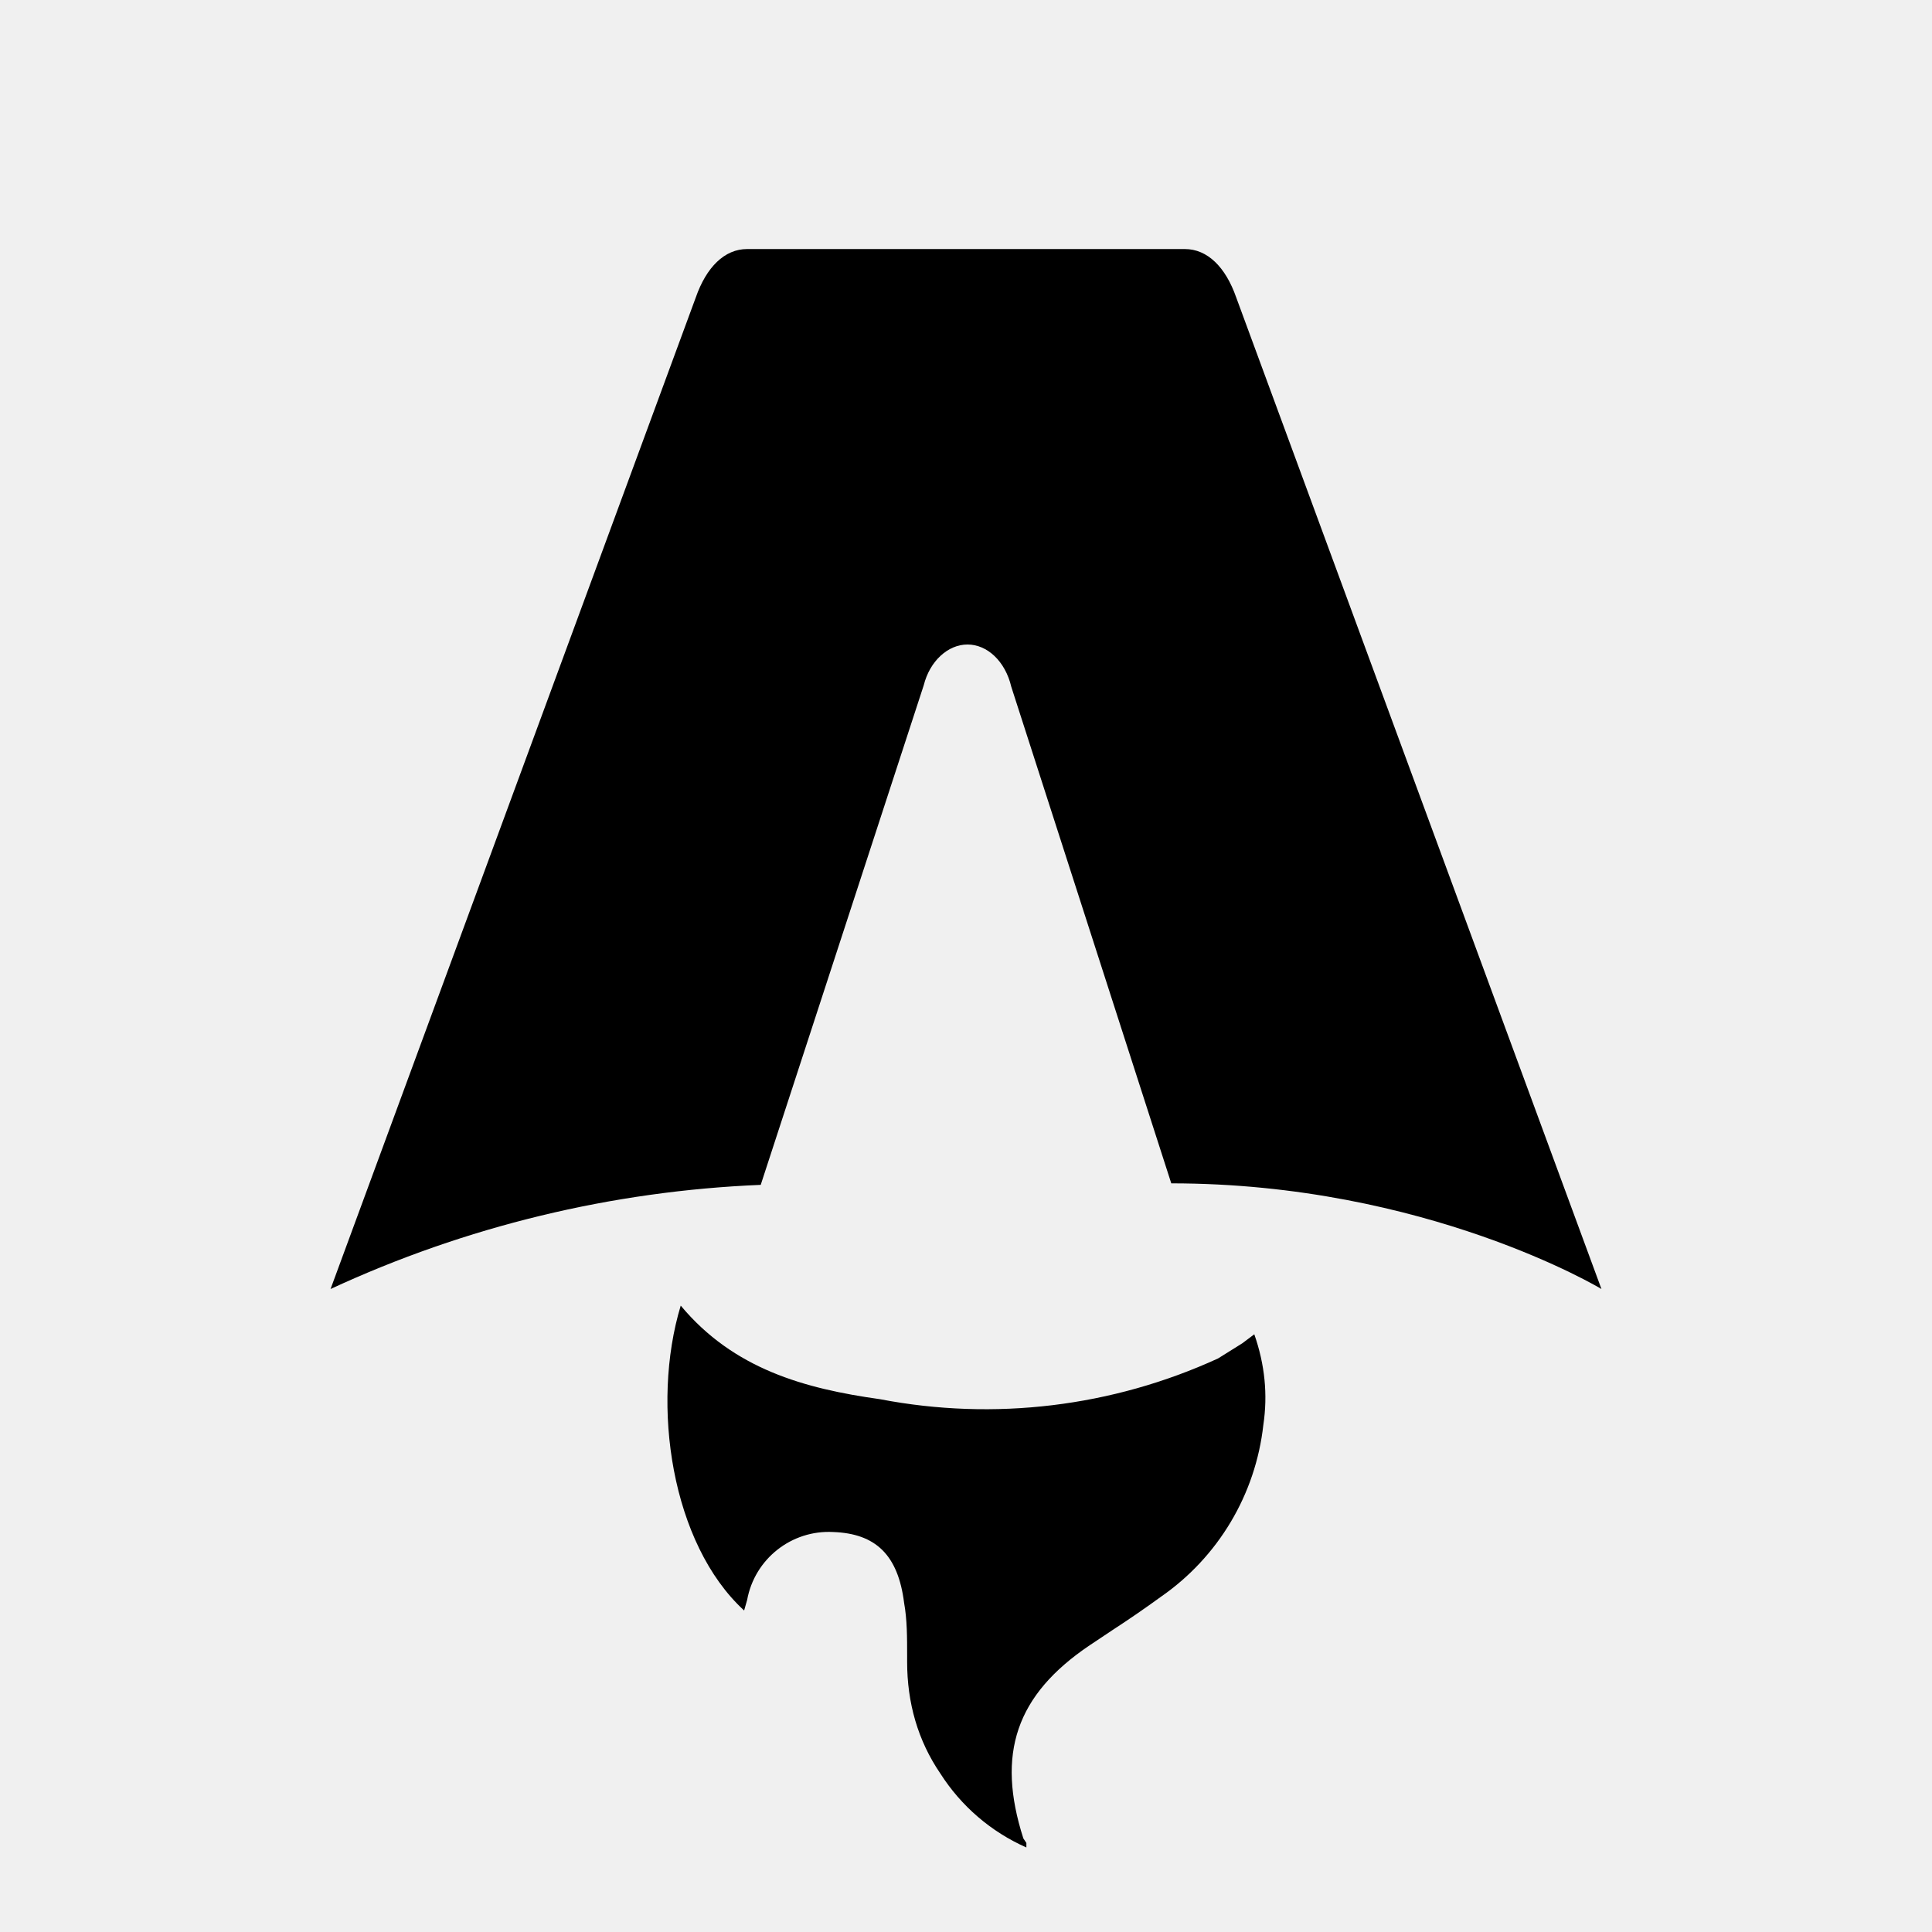
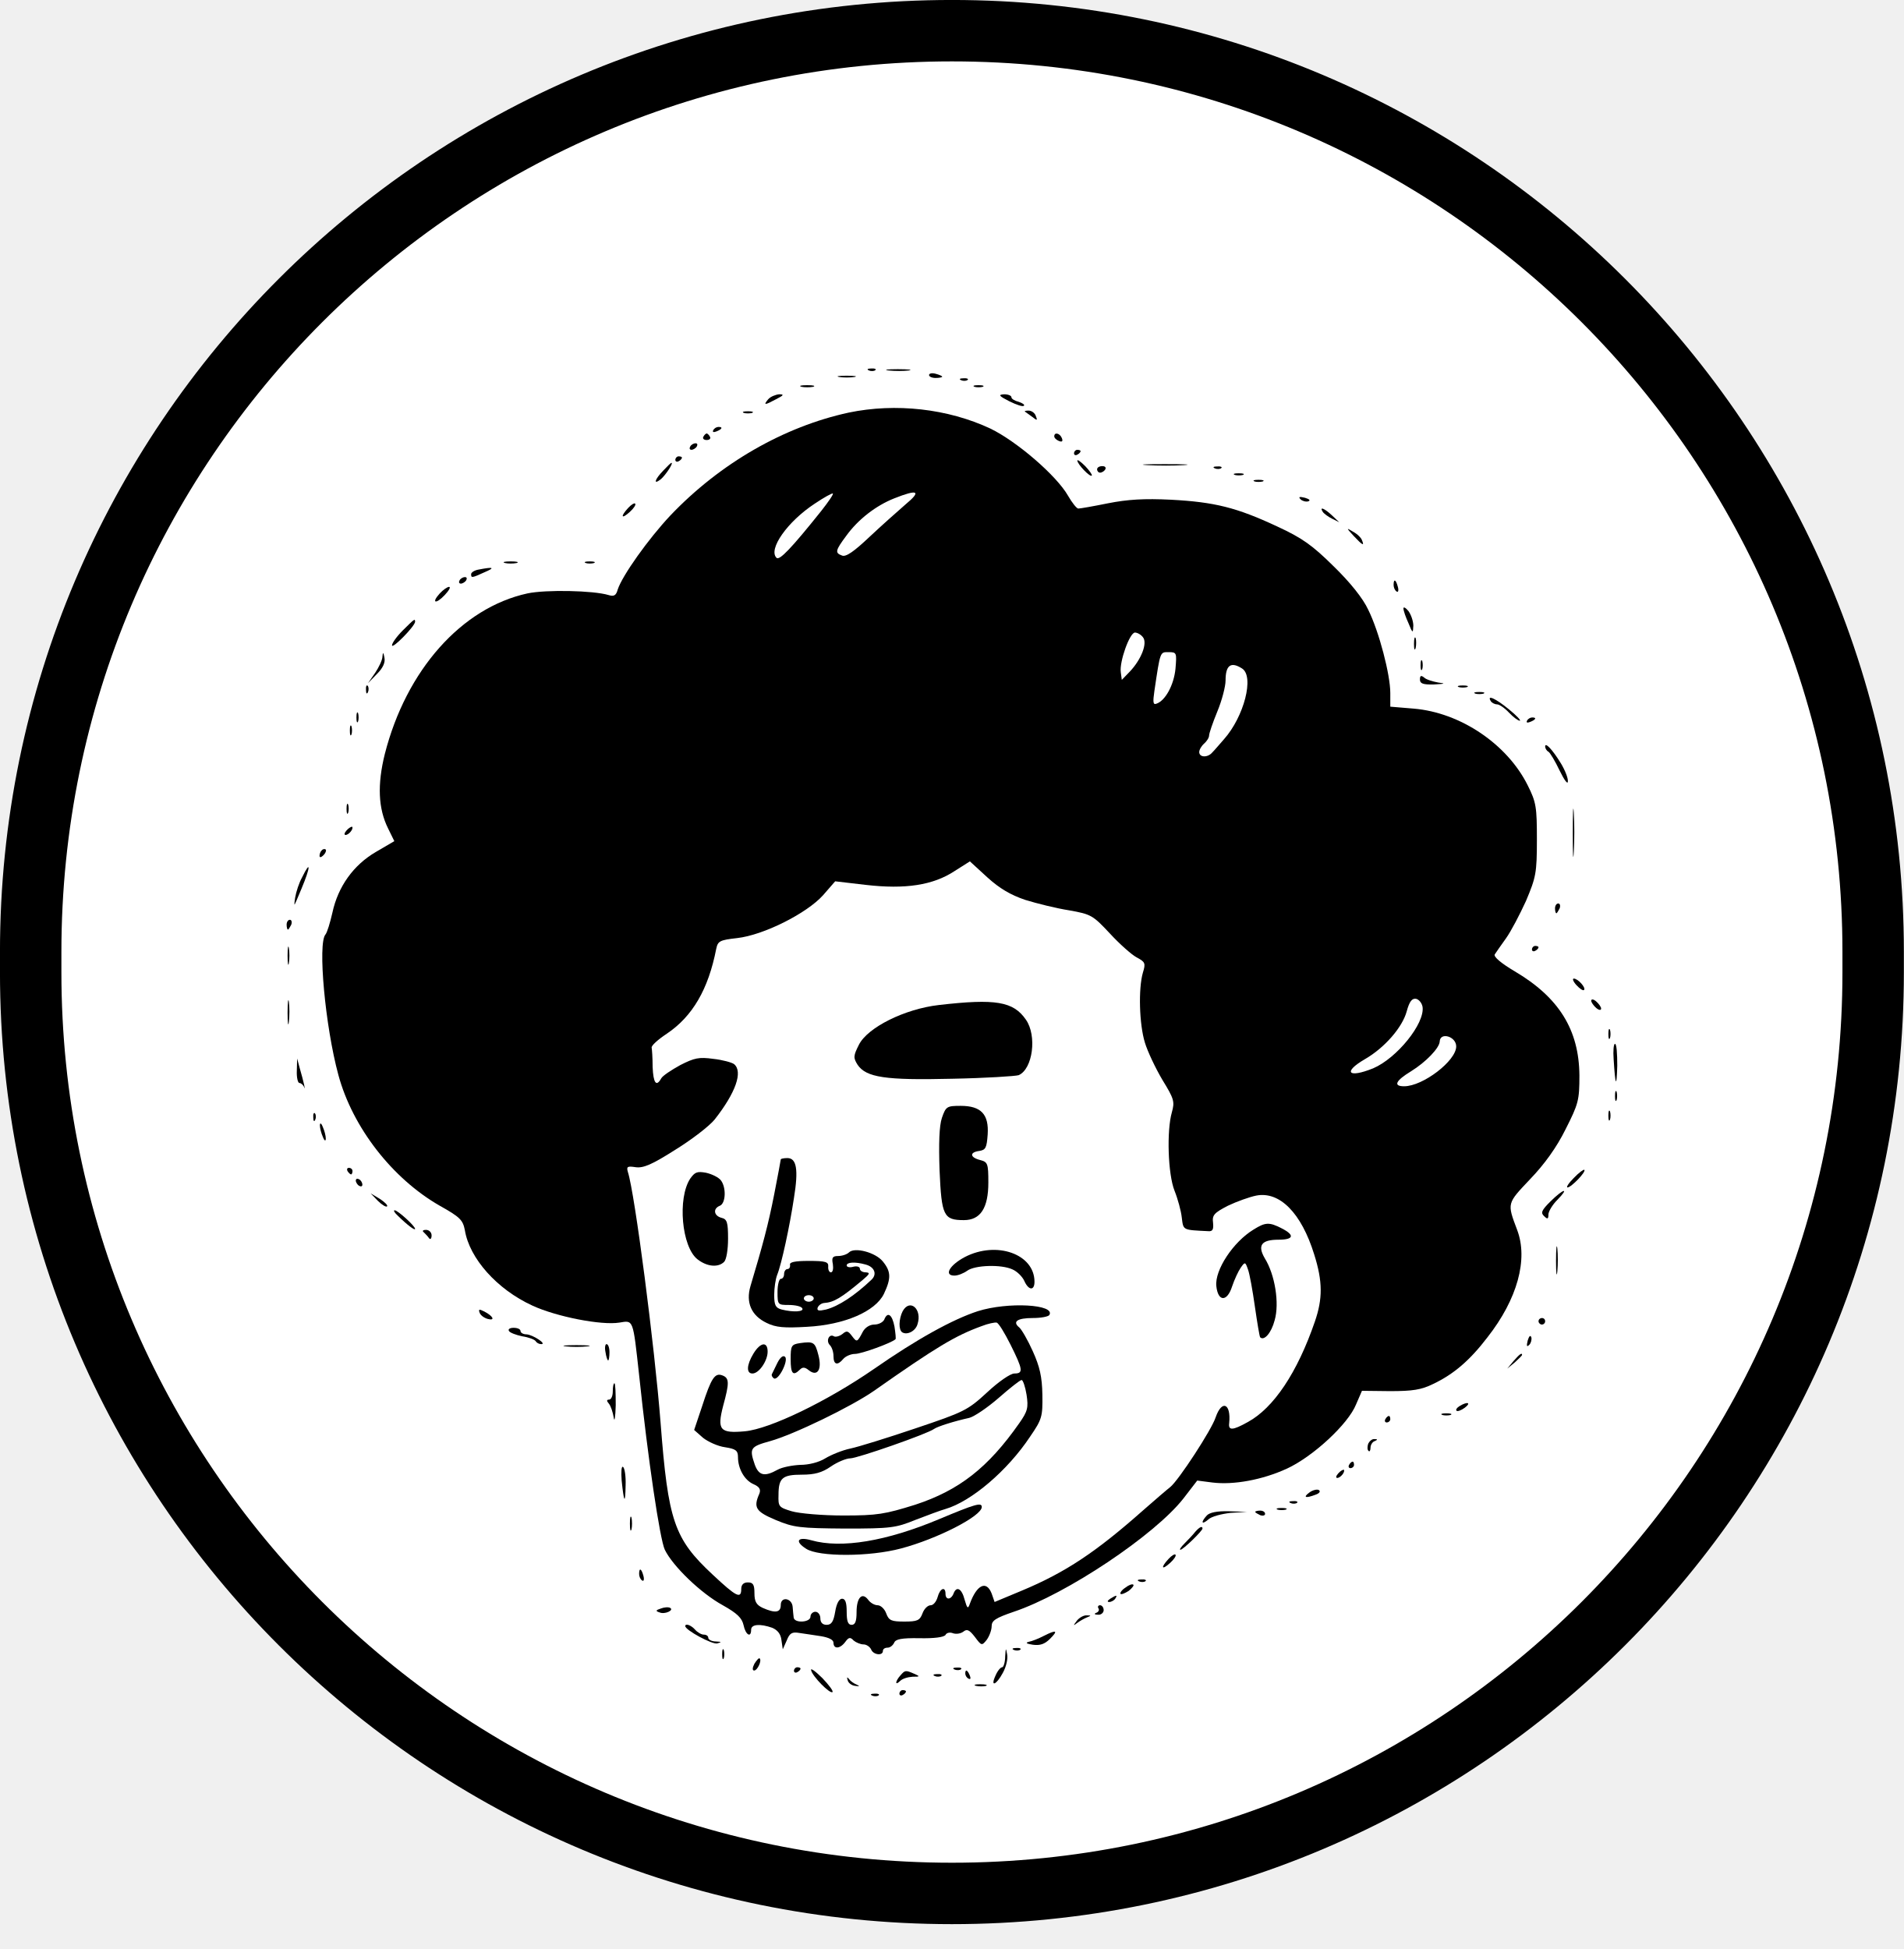
- <svg xmlns="http://www.w3.org/2000/svg" fill="none" viewBox="0 0 128 128">
-   <path d="M50.4 78.5a75.1 75.1 0 0 0-28.5 6.9l24.2-65.7c.7-2 1.9-3.2 3.4-3.2h29c1.5 0 2.7 1.2 3.4 3.2l24.2 65.7s-11.6-7-28.5-7L67 45.5c-.4-1.7-1.6-2.8-2.9-2.8-1.3 0-2.5 1.1-2.9 2.7L50.4 78.5Zm-1.1 28.2Zm-4.2-20.2c-2 6.6-.6 15.8 4.2 20.2a17.5 17.5 0 0 1 .2-.7 5.5 5.5 0 0 1 5.7-4.5c2.8.1 4.3 1.5 4.7 4.7.2 1.1.2 2.3.2 3.5v.4c0 2.7.7 5.2 2.2 7.4a13 13 0 0 0 5.7 4.9v-.3l-.2-.3c-1.8-5.6-.5-9.5 4.4-12.8l1.5-1a73 73 0 0 0 3.2-2.2 16 16 0 0 0 6.8-11.4c.3-2 .1-4-.6-6l-.8.6-1.6 1a37 37 0 0 1-22.4 2.7c-5-.7-9.7-2-13.2-6.2Z" />
-   <style>
-         path { fill: #000; }
-         @media (prefers-color-scheme: dark) {
-             path { fill: #FFF; }
-         }
-     </style>
+ <svg xmlns="http://www.w3.org/2000/svg" width="42" height="43" viewBox="0 0 42 43" fill="none">
+   <rect x="0.677" y="0.677" width="40.645" height="41.097" rx="20.323" fill="white" />
+   <rect x="0.677" y="0.677" width="40.645" height="41.097" rx="20.323" stroke="black" stroke-width="1.355" />
+   <path d="M19.172 8.174C19.223 8.195 19.288 8.188 19.31 8.166C19.339 8.145 19.296 8.123 19.216 8.13C19.136 8.13 19.114 8.152 19.172 8.174Z" fill="black" />
+   <path d="M19.608 8.174C19.739 8.188 19.935 8.188 20.044 8.174C20.153 8.159 20.044 8.145 19.804 8.145C19.564 8.145 19.477 8.159 19.608 8.174Z" fill="black" />
+   <path d="M20.495 8.274C20.495 8.31 20.56 8.339 20.64 8.339C20.72 8.339 20.785 8.325 20.785 8.31C20.785 8.296 20.72 8.267 20.64 8.246C20.56 8.224 20.495 8.238 20.495 8.274Z" fill="black" />
+   <path d="M18.518 8.318C18.605 8.332 18.751 8.332 18.845 8.318C18.932 8.303 18.86 8.289 18.678 8.289C18.496 8.289 18.424 8.303 18.518 8.318Z" fill="black" />
+   <path d="M21.207 8.39C21.258 8.411 21.323 8.404 21.345 8.382C21.374 8.361 21.331 8.339 21.251 8.346C21.171 8.346 21.149 8.368 21.207 8.39Z" fill="black" />
+   <path d="M17.682 8.534C17.748 8.548 17.864 8.548 17.937 8.534C18.002 8.512 17.944 8.498 17.806 8.498C17.668 8.498 17.61 8.512 17.682 8.534Z" fill="black" />
+   <path d="M21.498 8.534C21.541 8.548 21.629 8.548 21.68 8.534C21.723 8.512 21.687 8.498 21.585 8.498C21.483 8.498 21.447 8.512 21.498 8.534Z" fill="black" />
+   <path d="M16.948 8.807C16.832 8.944 16.868 8.944 17.122 8.807C17.29 8.721 17.304 8.699 17.188 8.699C17.108 8.707 16.999 8.75 16.948 8.807Z" fill="black" />
+   <path d="M22.261 8.851C22.421 8.93 22.566 8.98 22.588 8.951C22.61 8.93 22.559 8.894 22.472 8.865C22.385 8.843 22.312 8.8 22.312 8.764C22.312 8.728 22.239 8.699 22.152 8.699C22.014 8.707 22.036 8.735 22.261 8.851Z" fill="black" />
+   <path d="M18.722 9.103C17.297 9.412 15.887 10.219 14.79 11.371C14.303 11.889 13.729 12.696 13.627 13.006C13.591 13.143 13.54 13.164 13.423 13.128C13.089 13.027 12.043 13.006 11.636 13.092C10.182 13.409 8.961 14.784 8.489 16.635C8.321 17.312 8.343 17.838 8.561 18.277L8.699 18.558L8.292 18.796C7.798 19.084 7.457 19.559 7.333 20.135C7.282 20.358 7.217 20.574 7.18 20.617C7.006 20.812 7.173 22.641 7.464 23.714C7.776 24.873 8.656 26.004 9.702 26.602C10.153 26.854 10.211 26.918 10.255 27.142C10.356 27.761 10.96 28.445 11.745 28.805C12.275 29.05 13.264 29.244 13.663 29.18C13.976 29.129 13.961 29.086 14.099 30.339C14.296 32.211 14.557 33.961 14.666 34.192C14.841 34.552 15.458 35.15 15.945 35.416C16.265 35.596 16.367 35.697 16.403 35.855C16.447 36.071 16.57 36.143 16.57 35.956C16.57 35.834 16.767 35.819 17.035 35.913C17.152 35.963 17.224 36.05 17.239 36.186L17.268 36.388L17.355 36.194C17.421 36.028 17.472 35.999 17.639 36.028C17.748 36.042 17.966 36.078 18.119 36.1C18.286 36.129 18.387 36.179 18.387 36.244C18.387 36.388 18.533 36.381 18.649 36.222C18.722 36.122 18.758 36.114 18.831 36.194C18.882 36.237 18.983 36.28 19.049 36.28C19.114 36.28 19.187 36.331 19.216 36.388C19.259 36.511 19.477 36.539 19.477 36.424C19.477 36.381 19.521 36.352 19.579 36.352C19.637 36.352 19.696 36.302 19.725 36.244C19.754 36.165 19.884 36.136 20.284 36.143C20.604 36.15 20.822 36.122 20.858 36.071C20.88 36.021 20.96 36.006 21.026 36.035C21.098 36.057 21.193 36.042 21.251 35.999C21.331 35.934 21.382 35.956 21.505 36.114C21.651 36.309 21.658 36.316 21.767 36.179C21.825 36.1 21.876 35.963 21.876 35.877C21.876 35.754 21.963 35.697 22.363 35.56C23.526 35.171 25.474 33.868 26.106 33.061L26.411 32.665L26.745 32.708C27.21 32.766 27.85 32.651 28.395 32.399C28.969 32.132 29.74 31.419 29.914 30.987L30.045 30.685L30.663 30.692C31.164 30.692 31.353 30.663 31.615 30.534C32.073 30.317 32.429 30.008 32.814 29.504C33.475 28.661 33.715 27.783 33.468 27.134C33.243 26.537 33.243 26.558 33.752 26.018C34.071 25.687 34.34 25.313 34.536 24.916C34.82 24.355 34.842 24.276 34.842 23.728C34.834 22.72 34.391 22.007 33.417 21.431C33.112 21.251 32.945 21.107 32.974 21.057C33.003 21.013 33.112 20.855 33.221 20.704C33.33 20.553 33.526 20.178 33.664 19.876C33.882 19.357 33.904 19.264 33.904 18.529C33.904 17.809 33.89 17.701 33.701 17.326C33.25 16.419 32.218 15.72 31.186 15.634L30.67 15.591V15.289C30.67 14.885 30.423 13.935 30.183 13.452C30.067 13.2 29.783 12.847 29.42 12.494C28.948 12.026 28.722 11.868 28.177 11.616C27.283 11.198 26.796 11.076 25.83 11.025C25.241 10.996 24.878 11.018 24.442 11.104C24.122 11.169 23.831 11.22 23.787 11.22C23.751 11.22 23.649 11.09 23.562 10.939C23.308 10.492 22.428 9.736 21.847 9.455C20.909 9.016 19.761 8.887 18.722 9.103ZM18.119 11.27C17.457 12.098 17.195 12.372 17.13 12.307C16.941 12.12 17.37 11.508 17.973 11.112C18.177 10.975 18.358 10.874 18.373 10.889C18.387 10.91 18.271 11.076 18.119 11.27ZM19.979 11.126C19.805 11.277 19.441 11.601 19.18 11.846C18.845 12.163 18.663 12.293 18.576 12.257C18.416 12.199 18.424 12.149 18.671 11.818C18.932 11.457 19.325 11.155 19.725 10.996C20.248 10.788 20.335 10.831 19.979 11.126ZM25.212 14.057C25.321 14.187 25.175 14.554 24.921 14.82L24.747 15L24.725 14.835C24.689 14.604 24.921 13.956 25.037 13.956C25.088 13.956 25.168 13.999 25.212 14.057ZM25.931 14.756C25.895 15.116 25.706 15.461 25.51 15.526C25.437 15.555 25.43 15.49 25.466 15.245C25.597 14.36 25.59 14.388 25.779 14.388C25.96 14.388 25.96 14.403 25.931 14.756ZM27.399 14.748C27.676 14.921 27.443 15.814 27 16.311C26.905 16.419 26.789 16.556 26.745 16.599C26.644 16.721 26.455 16.714 26.455 16.592C26.455 16.541 26.506 16.455 26.564 16.405C26.622 16.354 26.673 16.275 26.673 16.225C26.673 16.181 26.753 15.944 26.854 15.699C26.956 15.454 27.036 15.144 27.036 15.015C27.036 14.676 27.152 14.59 27.399 14.748ZM22.617 19.854C22.872 19.933 23.308 20.041 23.584 20.084C24.071 20.171 24.107 20.192 24.485 20.596C24.696 20.826 24.965 21.064 25.074 21.122C25.263 21.222 25.277 21.251 25.212 21.46C25.11 21.813 25.132 22.598 25.256 23.001C25.314 23.195 25.488 23.563 25.641 23.822C25.902 24.247 25.917 24.304 25.851 24.542C25.735 24.945 25.764 25.903 25.91 26.27C25.982 26.45 26.055 26.717 26.07 26.861C26.106 27.149 26.084 27.134 26.658 27.163C26.753 27.171 26.774 27.12 26.76 26.976C26.738 26.81 26.782 26.76 27.087 26.602C27.283 26.508 27.567 26.407 27.712 26.378C28.228 26.277 28.708 26.76 28.991 27.675C29.18 28.272 29.18 28.654 29.006 29.158C28.62 30.281 28.097 31.066 27.523 31.376C27.189 31.563 27.094 31.563 27.116 31.398C27.16 30.965 26.956 30.872 26.818 31.268C26.731 31.542 25.997 32.665 25.815 32.809C25.75 32.859 25.481 33.09 25.219 33.32C24.187 34.235 23.511 34.689 22.545 35.092L21.941 35.344L21.876 35.157C21.76 34.861 21.549 34.962 21.396 35.38C21.353 35.502 21.338 35.495 21.28 35.294C21.215 35.041 21.098 34.984 21.033 35.164C20.975 35.301 20.858 35.301 20.858 35.164C20.858 34.991 20.735 35.041 20.684 35.236C20.655 35.337 20.59 35.416 20.531 35.416C20.466 35.416 20.386 35.495 20.35 35.596C20.291 35.754 20.233 35.776 19.95 35.776C19.666 35.776 19.608 35.754 19.55 35.596C19.514 35.495 19.427 35.416 19.361 35.416C19.296 35.416 19.201 35.365 19.151 35.294C19.02 35.121 18.896 35.243 18.896 35.567C18.896 35.769 18.867 35.848 18.787 35.848C18.707 35.848 18.678 35.769 18.678 35.56C18.678 35.358 18.649 35.272 18.576 35.272C18.511 35.272 18.453 35.38 18.424 35.56C18.387 35.776 18.344 35.848 18.235 35.848C18.148 35.848 18.097 35.798 18.097 35.704C18.097 35.625 18.046 35.56 17.988 35.56C17.93 35.56 17.879 35.61 17.879 35.668C17.879 35.798 17.515 35.819 17.508 35.682C17.501 35.639 17.493 35.531 17.486 35.452C17.472 35.258 17.224 35.214 17.224 35.409C17.224 35.581 17.101 35.596 16.825 35.474C16.687 35.409 16.643 35.337 16.643 35.15C16.643 34.962 16.614 34.912 16.498 34.912C16.403 34.912 16.352 34.962 16.352 35.056C16.352 35.286 16.243 35.229 15.72 34.739C14.87 33.947 14.739 33.558 14.572 31.383C14.441 29.705 14.005 26.335 13.852 25.86C13.816 25.737 13.838 25.723 14.027 25.752C14.194 25.773 14.383 25.694 14.892 25.37C15.255 25.147 15.647 24.845 15.764 24.701C16.229 24.11 16.396 23.642 16.192 23.476C16.142 23.44 15.938 23.383 15.735 23.361C15.422 23.318 15.32 23.339 15.008 23.498C14.812 23.606 14.615 23.735 14.586 23.793C14.477 23.988 14.412 23.894 14.397 23.541C14.397 23.339 14.383 23.152 14.376 23.116C14.361 23.073 14.514 22.936 14.71 22.806C15.277 22.425 15.626 21.827 15.8 20.934C15.836 20.761 15.88 20.74 16.258 20.697C16.847 20.632 17.799 20.149 18.155 19.753L18.424 19.444L19.1 19.523C19.972 19.624 20.582 19.53 21.055 19.22L21.396 19.004L21.781 19.357C22.05 19.602 22.297 19.746 22.617 19.854ZM31.382 22.216C31.433 22.583 30.815 23.347 30.292 23.57C29.74 23.793 29.616 23.656 30.11 23.368C30.547 23.116 30.939 22.663 31.033 22.31C31.092 22.094 31.15 22.022 31.237 22.036C31.302 22.05 31.368 22.13 31.382 22.216ZM32.124 23.087C32.124 23.404 31.39 23.966 30.975 23.966C30.728 23.966 30.786 23.843 31.128 23.635C31.455 23.433 31.753 23.123 31.76 22.979C31.767 22.763 32.124 22.864 32.124 23.087Z" fill="black" />
+   <path d="M20.713 22.173C19.957 22.259 19.136 22.67 18.947 23.051C18.823 23.296 18.823 23.339 18.918 23.491C19.107 23.771 19.528 23.836 21.004 23.8C21.745 23.786 22.406 23.743 22.472 23.721C22.784 23.584 22.879 22.85 22.632 22.497C22.355 22.094 21.963 22.029 20.713 22.173Z" fill="black" />
+   <path d="M20.778 24.665C20.72 24.837 20.706 25.226 20.727 25.824C20.771 26.825 20.815 26.919 21.265 26.919C21.629 26.919 21.803 26.652 21.803 26.09C21.803 25.665 21.788 25.637 21.621 25.593C21.396 25.536 21.381 25.421 21.607 25.392C21.745 25.37 21.767 25.32 21.788 25.032C21.818 24.585 21.643 24.398 21.192 24.398C20.887 24.398 20.866 24.412 20.778 24.665Z" fill="black" />
+   <path d="M17.224 25.579C17.224 25.593 17.159 25.939 17.079 26.35C16.948 27.019 16.825 27.473 16.556 28.373C16.447 28.74 16.578 29.028 16.912 29.187C17.115 29.288 17.304 29.302 17.799 29.273C18.627 29.23 19.31 28.935 19.499 28.546C19.659 28.207 19.659 28.056 19.477 27.833C19.317 27.631 18.852 27.509 18.729 27.631C18.685 27.675 18.576 27.711 18.489 27.711C18.365 27.711 18.344 27.747 18.373 27.891C18.387 27.991 18.373 28.071 18.329 28.071C18.293 28.071 18.264 28.013 18.271 27.941C18.278 27.84 18.213 27.819 17.842 27.819C17.53 27.819 17.413 27.847 17.428 27.905C17.435 27.955 17.413 27.999 17.37 27.999C17.333 27.999 17.297 28.049 17.297 28.107C17.297 28.164 17.268 28.215 17.224 28.215C17.188 28.215 17.152 28.344 17.152 28.503C17.152 28.784 17.159 28.791 17.399 28.791C17.537 28.791 17.675 28.82 17.697 28.863C17.748 28.942 17.5 28.956 17.246 28.892C17.108 28.856 17.079 28.798 17.079 28.568C17.079 28.416 17.108 28.222 17.144 28.128C17.239 27.898 17.421 27.055 17.515 26.429C17.617 25.802 17.573 25.55 17.37 25.55C17.29 25.55 17.224 25.565 17.224 25.579ZM19.092 27.898C19.288 27.948 19.354 28.107 19.23 28.229C18.852 28.589 18.496 28.82 18.22 28.892C18.06 28.928 18.017 28.92 18.038 28.848C18.06 28.798 18.118 28.755 18.176 28.748C18.394 28.733 18.554 28.64 19.034 28.236C19.187 28.107 19.201 28.078 19.099 28.071C19.027 28.071 18.969 28.035 18.969 27.991C18.969 27.948 18.903 27.927 18.823 27.948C18.743 27.97 18.678 27.955 18.678 27.919C18.678 27.847 18.86 27.833 19.092 27.898ZM17.951 28.647C17.951 28.683 17.9 28.719 17.842 28.719C17.784 28.719 17.733 28.683 17.733 28.647C17.733 28.604 17.784 28.575 17.842 28.575C17.9 28.575 17.951 28.604 17.951 28.647Z" fill="black" />
+   <path d="M15.226 26.004C14.942 26.436 15.037 27.509 15.386 27.783C15.596 27.948 15.844 27.97 15.974 27.84C16.025 27.79 16.061 27.567 16.061 27.329C16.061 26.969 16.04 26.897 15.916 26.868C15.749 26.825 15.72 26.666 15.88 26.602C16.011 26.551 16.025 26.198 15.902 26.04C15.851 25.975 15.705 25.903 15.575 25.874C15.378 25.838 15.328 25.86 15.226 26.004Z" fill="black" />
+   <path d="M27.654 27.127C27.203 27.401 26.796 28.02 26.832 28.373C26.869 28.726 27.072 28.726 27.181 28.38C27.232 28.229 27.319 28.042 27.37 27.97C27.465 27.833 27.472 27.84 27.53 28.006C27.566 28.099 27.632 28.467 27.683 28.827C27.734 29.18 27.784 29.482 27.799 29.504C27.886 29.59 28.046 29.41 28.119 29.129C28.228 28.755 28.126 28.121 27.901 27.761C27.734 27.473 27.828 27.351 28.206 27.351C28.54 27.351 28.569 27.25 28.271 27.099C28.003 26.962 27.915 26.962 27.654 27.127Z" fill="black" />
+   <path d="M21.287 27.732C20.946 27.912 20.815 28.143 21.055 28.143C21.134 28.143 21.258 28.092 21.338 28.035C21.505 27.912 22.087 27.891 22.334 28.006C22.436 28.049 22.552 28.164 22.595 28.258C22.69 28.474 22.821 28.481 22.821 28.279C22.821 27.667 21.985 27.372 21.287 27.732Z" fill="black" />
+   <path d="M19.913 28.928C19.826 29.1 19.819 29.345 19.906 29.396C20.015 29.46 20.197 29.367 20.24 29.216C20.349 28.884 20.073 28.64 19.913 28.928Z" fill="black" />
+   <path d="M21.571 28.928C21.018 29.108 20.233 29.54 19.281 30.202C18.249 30.915 16.985 31.527 16.432 31.578C15.88 31.628 15.815 31.549 15.953 31.016C16.091 30.512 16.091 30.404 15.938 30.346C15.771 30.281 15.691 30.397 15.487 31.03L15.313 31.549L15.509 31.722C15.618 31.808 15.836 31.909 15.996 31.93C16.229 31.966 16.28 32.002 16.28 32.147C16.28 32.406 16.425 32.658 16.621 32.744C16.752 32.802 16.788 32.859 16.752 32.953C16.614 33.263 16.672 33.349 17.115 33.536C17.515 33.702 17.639 33.716 18.642 33.724C19.659 33.724 19.761 33.709 20.204 33.529C20.466 33.428 20.757 33.32 20.858 33.292C21.425 33.126 22.225 32.449 22.726 31.693C22.988 31.311 23.002 31.254 22.995 30.771C22.988 30.375 22.937 30.152 22.784 29.813C22.675 29.569 22.537 29.331 22.486 29.288C22.326 29.158 22.443 29.079 22.784 29.079C22.959 29.079 23.119 29.05 23.148 29.014C23.293 28.776 22.232 28.719 21.571 28.928ZM22.29 29.662C22.566 30.217 22.581 30.303 22.377 30.303C22.29 30.303 22.029 30.483 21.774 30.721C21.345 31.117 21.265 31.153 20.197 31.513C19.579 31.722 18.932 31.923 18.758 31.959C18.584 31.995 18.336 32.096 18.206 32.175C18.067 32.262 17.842 32.319 17.653 32.319C17.479 32.327 17.253 32.37 17.152 32.427C16.868 32.586 16.738 32.557 16.65 32.312C16.527 31.952 16.549 31.916 16.992 31.794C17.508 31.65 18.773 31.038 19.281 30.685C20.655 29.72 21.076 29.468 21.651 29.259C21.796 29.201 21.948 29.172 21.985 29.18C22.029 29.187 22.159 29.403 22.29 29.662ZM22.646 30.771C22.69 31.059 22.668 31.138 22.486 31.398C21.796 32.384 21.156 32.881 20.19 33.198C19.521 33.407 19.354 33.436 18.605 33.436C18.147 33.436 17.631 33.392 17.464 33.342C17.181 33.256 17.166 33.241 17.174 32.982C17.174 32.607 17.261 32.535 17.69 32.535C17.966 32.535 18.133 32.492 18.329 32.355C18.474 32.255 18.671 32.175 18.758 32.175C18.911 32.175 20.459 31.635 20.604 31.527C20.684 31.47 21.055 31.354 21.382 31.282C21.491 31.254 21.781 31.059 22.029 30.843C22.276 30.627 22.501 30.447 22.537 30.447C22.566 30.447 22.617 30.591 22.646 30.771Z" fill="black" />
+   <path d="M19.506 29.115C19.477 29.172 19.383 29.223 19.288 29.223C19.187 29.223 19.085 29.288 19.034 29.381C18.91 29.619 18.903 29.619 18.794 29.475C18.707 29.36 18.678 29.352 18.583 29.432C18.518 29.482 18.431 29.504 18.395 29.482C18.293 29.417 18.213 29.583 18.307 29.677C18.351 29.72 18.387 29.828 18.387 29.921C18.387 30.109 18.474 30.137 18.605 29.979C18.656 29.921 18.772 29.871 18.86 29.871C19.005 29.871 19.674 29.626 19.754 29.547C19.768 29.54 19.754 29.41 19.732 29.266C19.681 29 19.579 28.928 19.506 29.115Z" fill="black" />
+   <path d="M17.646 29.633C17.457 29.662 17.442 29.691 17.442 29.986C17.442 30.31 17.493 30.368 17.646 30.217C17.704 30.159 17.755 30.159 17.842 30.231C18.031 30.382 18.14 30.217 18.053 29.893C17.98 29.612 17.951 29.59 17.646 29.633Z" fill="black" />
+   <path d="M16.621 29.864C16.468 30.116 16.461 30.303 16.599 30.303C16.745 30.303 16.934 30.022 16.934 29.821C16.934 29.59 16.774 29.612 16.621 29.864Z" fill="black" />
+   <path d="M17.151 30.065C17.093 30.181 17.043 30.289 17.028 30.317C17.014 30.346 17.035 30.382 17.072 30.411C17.173 30.469 17.399 30.015 17.319 29.936C17.275 29.892 17.21 29.95 17.151 30.065Z" fill="black" />
+   <path d="M20.72 33.515C19.557 34.004 18.561 34.17 17.9 33.983C17.595 33.896 17.522 34.004 17.784 34.17C18.06 34.35 19.179 34.35 19.877 34.163C20.669 33.954 21.658 33.45 21.658 33.248C21.658 33.14 21.512 33.184 20.72 33.515Z" fill="black" />
+   <path d="M16.41 9.11C16.454 9.124 16.541 9.124 16.592 9.11C16.636 9.088 16.599 9.074 16.498 9.074C16.396 9.074 16.36 9.088 16.41 9.11Z" fill="black" />
+   <path d="M22.61 9.081C22.624 9.088 22.697 9.146 22.77 9.196C22.879 9.283 22.893 9.283 22.849 9.175C22.828 9.11 22.755 9.059 22.69 9.059C22.631 9.059 22.595 9.067 22.61 9.081Z" fill="black" />
+   <path d="M15.734 9.492C15.713 9.535 15.742 9.542 15.8 9.52C15.931 9.47 15.952 9.419 15.851 9.419C15.807 9.419 15.756 9.448 15.734 9.492Z" fill="black" />
+   <path d="M15.516 9.636C15.495 9.672 15.524 9.708 15.589 9.708C15.655 9.708 15.684 9.672 15.662 9.636C15.64 9.592 15.604 9.563 15.589 9.563C15.575 9.563 15.538 9.592 15.516 9.636Z" fill="black" />
+   <path d="M23.257 9.628C23.257 9.664 23.308 9.708 23.359 9.729C23.431 9.758 23.453 9.736 23.424 9.664C23.38 9.556 23.257 9.527 23.257 9.628Z" fill="black" />
+   <path d="M15.226 9.852C15.204 9.888 15.211 9.924 15.255 9.924C15.291 9.924 15.349 9.888 15.371 9.852C15.393 9.808 15.386 9.78 15.342 9.78C15.306 9.78 15.248 9.808 15.226 9.852Z" fill="black" />
+   <path d="M23.693 10.003C23.693 10.039 23.729 10.053 23.765 10.031C23.809 10.01 23.838 9.974 23.838 9.952C23.838 9.938 23.809 9.924 23.765 9.924C23.729 9.924 23.693 9.96 23.693 10.003Z" fill="black" />
+   <path d="M14.898 10.147C14.898 10.183 14.935 10.197 14.971 10.176C15.015 10.154 15.044 10.118 15.044 10.096C15.044 10.082 15.015 10.068 14.971 10.068C14.935 10.068 14.898 10.104 14.898 10.147Z" fill="black" />
+   <path d="M23.766 10.161C23.766 10.24 24.049 10.536 24.085 10.492C24.1 10.478 24.035 10.384 23.94 10.284C23.846 10.19 23.766 10.132 23.766 10.161Z" fill="black" />
+   <path d="M14.63 10.384C14.441 10.579 14.405 10.709 14.579 10.572C14.681 10.485 14.863 10.212 14.812 10.212C14.797 10.212 14.717 10.291 14.63 10.384Z" fill="black" />
+   <path d="M25.313 10.262C25.546 10.276 25.902 10.276 26.113 10.262C26.323 10.248 26.135 10.24 25.691 10.24C25.255 10.24 25.081 10.248 25.313 10.262Z" fill="black" />
+   <path d="M24.202 10.356C24.202 10.392 24.231 10.428 24.267 10.428C24.311 10.428 24.362 10.392 24.383 10.356C24.405 10.312 24.376 10.284 24.318 10.284C24.253 10.284 24.202 10.312 24.202 10.356Z" fill="black" />
+   <path d="M26.803 10.334C26.854 10.356 26.92 10.348 26.941 10.327C26.971 10.305 26.927 10.284 26.847 10.291C26.767 10.291 26.745 10.312 26.803 10.334Z" fill="black" />
+   <path d="M27.239 10.478C27.283 10.492 27.37 10.492 27.421 10.478C27.464 10.456 27.428 10.442 27.326 10.442C27.225 10.442 27.188 10.456 27.239 10.478Z" fill="black" />
+   <path d="M27.676 10.622C27.719 10.636 27.806 10.636 27.857 10.622C27.901 10.601 27.865 10.586 27.763 10.586C27.661 10.586 27.625 10.601 27.676 10.622Z" fill="black" />
+   <path d="M28.693 11.018C28.729 11.054 28.809 11.076 28.86 11.061C28.918 11.04 28.882 11.011 28.787 10.982C28.664 10.953 28.635 10.96 28.693 11.018Z" fill="black" />
+   <path d="M13.859 11.205C13.678 11.4 13.707 11.465 13.896 11.292C13.983 11.213 14.034 11.133 14.012 11.112C13.997 11.09 13.925 11.133 13.859 11.205Z" fill="black" />
+   <path d="M29.18 11.292C29.202 11.328 29.296 11.4 29.384 11.443L29.544 11.522L29.384 11.371C29.216 11.213 29.1 11.169 29.18 11.292Z" fill="black" />
+   <path d="M29.863 11.825C30.059 12.034 30.103 12.055 30.045 11.918C30.03 11.868 29.943 11.781 29.849 11.731C29.696 11.637 29.696 11.645 29.863 11.825Z" fill="black" />
+   <path d="M11.141 12.422C11.207 12.437 11.323 12.437 11.396 12.422C11.461 12.401 11.403 12.386 11.265 12.386C11.127 12.386 11.069 12.401 11.141 12.422Z" fill="black" />
+   <path d="M12.922 12.422C12.965 12.437 13.053 12.437 13.104 12.422C13.147 12.401 13.111 12.386 13.009 12.386C12.907 12.386 12.871 12.401 12.922 12.422Z" fill="black" />
+   <path d="M10.56 12.566C10.465 12.581 10.393 12.631 10.393 12.667C10.393 12.754 10.407 12.754 10.691 12.624C10.93 12.523 10.887 12.502 10.56 12.566Z" fill="black" />
+   <path d="M10.138 12.804C10.117 12.84 10.124 12.876 10.167 12.876C10.204 12.876 10.262 12.84 10.284 12.804C10.306 12.761 10.298 12.732 10.255 12.732C10.218 12.732 10.16 12.761 10.138 12.804Z" fill="black" />
+   <path d="M30.743 12.905C30.743 12.963 30.772 13.027 30.808 13.049C30.844 13.078 30.859 13.027 30.837 12.948C30.794 12.782 30.743 12.761 30.743 12.905Z" fill="black" />
+   <path d="M9.702 13.092C9.506 13.308 9.615 13.337 9.811 13.128C9.906 13.027 9.949 12.948 9.906 12.948C9.869 12.948 9.775 13.013 9.702 13.092Z" fill="black" />
+   <path d="M30.96 13.423C30.96 13.474 31.011 13.618 31.07 13.747C31.164 13.978 31.171 13.978 31.178 13.805C31.178 13.704 31.128 13.56 31.07 13.481C31.011 13.409 30.96 13.38 30.96 13.423Z" fill="black" />
+   <path d="M8.888 13.906C8.757 14.036 8.648 14.187 8.648 14.237C8.648 14.331 9.15 13.819 9.157 13.719C9.157 13.639 9.143 13.654 8.888 13.906Z" fill="black" />
+   <path d="M31.193 14.208C31.193 14.323 31.208 14.367 31.23 14.295C31.244 14.23 31.244 14.129 31.23 14.079C31.208 14.035 31.193 14.086 31.193 14.208Z" fill="black" />
+   <path d="M8.437 14.482C8.437 14.561 8.358 14.72 8.278 14.842L8.118 15.072L8.314 14.871C8.445 14.741 8.503 14.619 8.481 14.511C8.459 14.388 8.445 14.381 8.437 14.482Z" fill="black" />
+   <path d="M31.338 14.676C31.338 14.777 31.353 14.813 31.375 14.763C31.389 14.72 31.389 14.633 31.375 14.583C31.353 14.54 31.338 14.575 31.338 14.676Z" fill="black" />
+   <path d="M31.324 14.993C31.324 15.08 31.39 15.108 31.637 15.101C31.884 15.087 31.898 15.08 31.724 15.058C31.608 15.036 31.462 14.993 31.419 14.95C31.346 14.892 31.324 14.907 31.324 14.993Z" fill="black" />
+   <path d="M8.074 15.224C8.074 15.303 8.096 15.324 8.118 15.267C8.14 15.216 8.132 15.152 8.111 15.13C8.089 15.101 8.067 15.144 8.074 15.224Z" fill="black" />
+   <path d="M32.181 15.159C32.225 15.173 32.312 15.173 32.363 15.159C32.407 15.137 32.37 15.123 32.269 15.123C32.167 15.123 32.131 15.137 32.181 15.159Z" fill="black" />
+   <path d="M32.545 15.303C32.588 15.317 32.676 15.317 32.727 15.303C32.77 15.281 32.734 15.267 32.632 15.267C32.53 15.267 32.494 15.281 32.545 15.303Z" fill="black" />
+   <path d="M32.887 15.469C32.908 15.505 32.974 15.54 33.025 15.54C33.076 15.54 33.192 15.62 33.286 15.72C33.381 15.821 33.49 15.901 33.526 15.901C33.563 15.901 33.454 15.785 33.286 15.649C32.996 15.411 32.792 15.317 32.887 15.469Z" fill="black" />
+   <path d="M7.863 15.829C7.863 15.929 7.878 15.965 7.9 15.915C7.914 15.872 7.914 15.785 7.9 15.735C7.878 15.692 7.863 15.728 7.863 15.829Z" fill="black" />
+   <path d="M33.686 15.901C33.664 15.944 33.693 15.951 33.751 15.929C33.882 15.879 33.904 15.829 33.802 15.829C33.759 15.829 33.708 15.857 33.686 15.901Z" fill="black" />
+   <path d="M7.718 16.117C7.718 16.217 7.732 16.253 7.754 16.203C7.769 16.16 7.769 16.073 7.754 16.023C7.732 15.98 7.718 16.016 7.718 16.117Z" fill="black" />
+   <path d="M34.086 16.469C34.086 16.505 34.115 16.563 34.159 16.585C34.195 16.606 34.311 16.801 34.406 17.002C34.508 17.211 34.587 17.319 34.587 17.24C34.595 17.168 34.522 16.988 34.435 16.844C34.246 16.534 34.086 16.369 34.086 16.469Z" fill="black" />
+   <path d="M34.696 18.385C34.696 18.86 34.704 19.047 34.718 18.795C34.733 18.551 34.733 18.162 34.718 17.931C34.704 17.708 34.696 17.91 34.696 18.385Z" fill="black" />
+   <path d="M7.645 17.845C7.645 17.946 7.66 17.982 7.681 17.931C7.696 17.888 7.696 17.802 7.681 17.751C7.66 17.708 7.645 17.744 7.645 17.845Z" fill="black" />
+   <path d="M7.646 18.32C7.595 18.378 7.587 18.421 7.624 18.421C7.696 18.421 7.805 18.284 7.769 18.241C7.755 18.234 7.696 18.263 7.646 18.32Z" fill="black" />
+   <path d="M7.1 18.759C7.071 18.781 7.049 18.839 7.049 18.882C7.049 18.925 7.086 18.918 7.137 18.867C7.18 18.824 7.202 18.767 7.187 18.745C7.166 18.723 7.122 18.731 7.1 18.759Z" fill="black" />
+   <path d="M6.664 19.357C6.599 19.472 6.533 19.674 6.511 19.804C6.49 19.933 6.49 19.991 6.511 19.933C6.541 19.876 6.599 19.724 6.65 19.609C6.853 19.127 6.86 18.954 6.664 19.357Z" fill="black" />
+   <path d="M34.304 20.041C34.304 20.099 34.318 20.149 34.333 20.149C34.347 20.149 34.376 20.099 34.406 20.041C34.427 19.984 34.413 19.933 34.376 19.933C34.333 19.933 34.304 19.984 34.304 20.041Z" fill="black" />
+   <path d="M6.323 20.401C6.323 20.459 6.337 20.509 6.352 20.509C6.366 20.509 6.395 20.459 6.425 20.401C6.446 20.344 6.432 20.293 6.395 20.293C6.352 20.293 6.323 20.344 6.323 20.401Z" fill="black" />
+   <path d="M6.344 21.085C6.344 21.265 6.359 21.337 6.373 21.244C6.388 21.157 6.388 21.013 6.373 20.92C6.359 20.833 6.344 20.905 6.344 21.085Z" fill="black" />
+   <path d="M33.795 20.949C33.795 20.985 33.831 20.999 33.868 20.977C33.911 20.956 33.94 20.92 33.94 20.898C33.94 20.884 33.911 20.869 33.868 20.869C33.831 20.869 33.795 20.905 33.795 20.949Z" fill="black" />
+   <path d="M34.776 21.734C34.849 21.813 34.921 21.863 34.943 21.842C34.994 21.798 34.812 21.59 34.718 21.59C34.682 21.59 34.703 21.654 34.776 21.734Z" fill="black" />
+   <path d="M6.344 22.346C6.344 22.583 6.359 22.67 6.373 22.54C6.388 22.41 6.388 22.216 6.373 22.108C6.359 22 6.344 22.108 6.344 22.346Z" fill="black" />
+   <path d="M35.103 22.079C35.103 22.115 35.154 22.187 35.212 22.238C35.27 22.288 35.321 22.295 35.321 22.252C35.321 22.216 35.27 22.144 35.212 22.094C35.154 22.043 35.103 22.036 35.103 22.079Z" fill="black" />
+   <path d="M35.481 22.814C35.481 22.915 35.495 22.951 35.517 22.9C35.532 22.857 35.532 22.77 35.517 22.72C35.495 22.677 35.481 22.713 35.481 22.814Z" fill="black" />
+   <path d="M35.597 23.368C35.634 23.966 35.663 24.016 35.677 23.512C35.677 23.246 35.663 23.03 35.627 23.03C35.597 23.03 35.583 23.181 35.597 23.368Z" fill="black" />
+   <path d="M6.548 23.62C6.541 23.771 6.57 23.894 6.606 23.894C6.642 23.894 6.686 23.937 6.708 23.98C6.752 24.103 6.693 23.843 6.613 23.57L6.555 23.354L6.548 23.62Z" fill="black" />
+   <path d="M35.627 24.182C35.627 24.283 35.641 24.319 35.663 24.268C35.677 24.225 35.677 24.139 35.663 24.088C35.641 24.045 35.627 24.081 35.627 24.182Z" fill="black" />
+   <path d="M35.481 24.614C35.481 24.715 35.495 24.751 35.517 24.701C35.532 24.657 35.532 24.571 35.517 24.52C35.495 24.477 35.481 24.513 35.481 24.614Z" fill="black" />
+   <path d="M6.911 24.657C6.911 24.736 6.933 24.758 6.955 24.701C6.976 24.65 6.969 24.585 6.947 24.564C6.926 24.535 6.904 24.578 6.911 24.657Z" fill="black" />
+   <path d="M7.057 24.83C7.057 24.888 7.086 25.003 7.122 25.082C7.158 25.176 7.187 25.183 7.187 25.118C7.187 25.061 7.158 24.945 7.122 24.866C7.086 24.773 7.057 24.765 7.057 24.83Z" fill="black" />
+   <path d="M7.667 25.838C7.689 25.874 7.725 25.91 7.747 25.91C7.761 25.91 7.776 25.874 7.776 25.838C7.776 25.795 7.74 25.766 7.696 25.766C7.66 25.766 7.645 25.795 7.667 25.838Z" fill="black" />
+   <path d="M34.718 25.989C34.602 26.105 34.544 26.198 34.58 26.198C34.66 26.198 34.994 25.853 34.951 25.809C34.936 25.795 34.827 25.874 34.718 25.989Z" fill="black" />
+   <path d="M7.849 26.047C7.849 26.083 7.885 26.141 7.921 26.162C7.965 26.184 7.994 26.177 7.994 26.134C7.994 26.098 7.965 26.04 7.921 26.018C7.885 25.997 7.849 26.004 7.849 26.047Z" fill="black" />
+   <path d="M34.202 26.508C34.006 26.702 33.984 26.76 34.064 26.832C34.137 26.904 34.158 26.897 34.158 26.796C34.158 26.731 34.246 26.58 34.355 26.472C34.631 26.191 34.493 26.22 34.202 26.508Z" fill="black" />
+   <path d="M8.336 26.494C8.423 26.58 8.517 26.638 8.539 26.616C8.561 26.594 8.488 26.522 8.379 26.45L8.176 26.328L8.336 26.494Z" fill="black" />
+   <path d="M8.779 26.825C8.983 27.026 9.157 27.156 9.157 27.113C9.157 27.048 8.772 26.702 8.707 26.702C8.67 26.702 8.707 26.76 8.779 26.825Z" fill="black" />
+   <path d="M9.346 27.185C9.382 27.221 9.433 27.271 9.462 27.314C9.491 27.358 9.521 27.329 9.521 27.257C9.521 27.192 9.47 27.134 9.397 27.134C9.332 27.134 9.31 27.156 9.346 27.185Z" fill="black" />
+   <path d="M34.326 27.819C34.326 28.092 34.34 28.2 34.355 28.049C34.369 27.905 34.369 27.675 34.355 27.545C34.34 27.422 34.326 27.538 34.326 27.819Z" fill="black" />
+   <path d="M10.581 28.964C10.603 29.021 10.683 29.079 10.763 29.1C10.93 29.144 10.879 29.036 10.683 28.935C10.567 28.877 10.552 28.884 10.581 28.964Z" fill="black" />
+   <path d="M33.94 29.151C33.94 29.187 33.977 29.223 34.013 29.223C34.057 29.223 34.086 29.187 34.086 29.151C34.086 29.108 34.057 29.079 34.013 29.079C33.977 29.079 33.94 29.108 33.94 29.151Z" fill="black" />
+   <path d="M11.229 29.367C11.25 29.403 11.381 29.453 11.519 29.482C11.665 29.504 11.795 29.554 11.817 29.59C11.839 29.626 11.89 29.655 11.941 29.655C12.072 29.655 11.752 29.446 11.614 29.439C11.541 29.439 11.483 29.403 11.483 29.367C11.483 29.324 11.417 29.295 11.33 29.295C11.25 29.295 11.199 29.324 11.229 29.367Z" fill="black" />
+   <path d="M33.701 29.576C33.672 29.698 33.679 29.727 33.737 29.669C33.773 29.633 33.795 29.554 33.781 29.504C33.759 29.446 33.73 29.482 33.701 29.576Z" fill="black" />
+   <path d="M12.486 29.705C12.609 29.72 12.827 29.72 12.958 29.705C13.082 29.691 12.98 29.677 12.718 29.677C12.457 29.677 12.355 29.691 12.486 29.705Z" fill="black" />
+   <path d="M13.358 29.835C13.372 29.936 13.401 30.015 13.416 30.015C13.43 30.015 13.445 29.936 13.445 29.835C13.445 29.734 13.416 29.655 13.38 29.655C13.35 29.655 13.336 29.734 13.358 29.835Z" fill="black" />
+   <path d="M33.388 30.029L33.25 30.195L33.417 30.058C33.504 29.979 33.577 29.907 33.577 29.893C33.577 29.835 33.519 29.878 33.388 30.029Z" fill="black" />
+   <path d="M13.518 30.699C13.518 30.8 13.481 30.879 13.438 30.879C13.38 30.879 13.38 30.908 13.43 30.966C13.474 31.016 13.518 31.153 13.539 31.275C13.554 31.39 13.576 31.275 13.583 31.002C13.583 30.735 13.576 30.519 13.554 30.519C13.532 30.519 13.518 30.598 13.518 30.699Z" fill="black" />
+   <path d="M32.196 31.023C32.138 31.059 32.109 31.102 32.131 31.124C32.153 31.146 32.233 31.117 32.312 31.059C32.465 30.944 32.371 30.915 32.196 31.023Z" fill="black" />
+   <path d="M31.818 31.218C31.862 31.232 31.949 31.232 32 31.218C32.044 31.196 32.007 31.182 31.905 31.182C31.804 31.182 31.767 31.196 31.818 31.218Z" fill="black" />
+   <path d="M30.561 31.311C30.539 31.347 30.554 31.383 30.59 31.383C30.634 31.383 30.67 31.347 30.67 31.311C30.67 31.268 30.655 31.239 30.641 31.239C30.619 31.239 30.583 31.268 30.561 31.311Z" fill="black" />
+   <path d="M30.183 31.851C30.161 31.916 30.161 31.988 30.19 32.01C30.212 32.038 30.234 32.002 30.234 31.938C30.234 31.88 30.277 31.808 30.328 31.794C30.394 31.765 30.394 31.75 30.321 31.75C30.27 31.743 30.212 31.794 30.183 31.851Z" fill="black" />
+   <path d="M29.761 32.319C29.739 32.355 29.754 32.391 29.79 32.391C29.834 32.391 29.87 32.355 29.87 32.319C29.87 32.276 29.856 32.247 29.841 32.247C29.819 32.247 29.783 32.276 29.761 32.319Z" fill="black" />
+   <path d="M13.714 32.665C13.765 33.162 13.794 33.198 13.801 32.773C13.809 32.571 13.78 32.384 13.743 32.363C13.707 32.341 13.7 32.478 13.714 32.665Z" fill="black" />
+   <path d="M29.522 32.507C29.471 32.564 29.463 32.607 29.5 32.607C29.572 32.607 29.681 32.471 29.645 32.427C29.631 32.42 29.572 32.449 29.522 32.507Z" fill="black" />
+   <path d="M28.882 32.931C28.737 33.039 28.802 33.061 29.027 32.975C29.107 32.946 29.137 32.903 29.093 32.874C29.056 32.852 28.955 32.874 28.882 32.931Z" fill="black" />
+   <path d="M28.475 33.162C28.526 33.184 28.591 33.176 28.613 33.155C28.642 33.133 28.598 33.111 28.518 33.119C28.438 33.119 28.417 33.14 28.475 33.162Z" fill="black" />
+   <path d="M28.184 33.306C28.228 33.32 28.315 33.32 28.366 33.306C28.41 33.284 28.373 33.27 28.272 33.27C28.17 33.27 28.134 33.284 28.184 33.306Z" fill="black" />
+   <path d="M26.622 33.436C26.484 33.587 26.505 33.652 26.658 33.522C26.724 33.457 26.949 33.4 27.145 33.378L27.508 33.356L27.109 33.342C26.847 33.335 26.68 33.371 26.622 33.436Z" fill="black" />
+   <path d="M27.69 33.356C27.69 33.371 27.741 33.4 27.799 33.428C27.857 33.45 27.908 33.436 27.908 33.4C27.908 33.356 27.857 33.328 27.799 33.328C27.741 33.328 27.69 33.342 27.69 33.356Z" fill="black" />
+   <path d="M13.896 33.616C13.896 33.752 13.91 33.81 13.932 33.738C13.946 33.673 13.946 33.558 13.932 33.486C13.91 33.421 13.896 33.479 13.896 33.616Z" fill="black" />
+   <path d="M26.367 33.796C26.317 33.861 26.207 33.976 26.135 34.048C26.055 34.127 26.011 34.192 26.04 34.192C26.098 34.192 26.527 33.774 26.527 33.724C26.527 33.659 26.462 33.688 26.367 33.796Z" fill="black" />
+   <path d="M25.779 34.393C25.597 34.588 25.626 34.653 25.815 34.48C25.902 34.401 25.953 34.321 25.931 34.3C25.917 34.278 25.844 34.321 25.779 34.393Z" fill="black" />
+   <path d="M14.099 34.725C14.099 34.782 14.128 34.847 14.165 34.869C14.201 34.897 14.215 34.847 14.194 34.768C14.15 34.602 14.099 34.581 14.099 34.725Z" fill="black" />
+   <path d="M25.132 34.89C25.183 34.912 25.248 34.905 25.27 34.883C25.299 34.861 25.256 34.84 25.176 34.847C25.096 34.847 25.074 34.869 25.132 34.89Z" fill="black" />
+   <path d="M24.827 35.027C24.747 35.078 24.703 35.142 24.718 35.164C24.739 35.185 24.819 35.15 24.899 35.099C24.972 35.041 25.023 34.977 25.001 34.962C24.979 34.941 24.899 34.969 24.827 35.027Z" fill="black" />
+   <path d="M24.492 35.272C24.427 35.315 24.419 35.344 24.47 35.344C24.514 35.344 24.579 35.308 24.601 35.272C24.659 35.185 24.63 35.185 24.492 35.272Z" fill="black" />
+   <path d="M14.579 35.488C14.463 35.524 14.456 35.545 14.55 35.574C14.666 35.625 14.877 35.524 14.783 35.474C14.746 35.452 14.652 35.459 14.579 35.488Z" fill="black" />
+   <path d="M24.23 35.481C24.259 35.517 24.23 35.567 24.187 35.581C24.129 35.603 24.143 35.625 24.223 35.625C24.288 35.632 24.347 35.581 24.347 35.524C24.347 35.466 24.31 35.416 24.267 35.416C24.23 35.416 24.209 35.445 24.23 35.481Z" fill="black" />
+   <path d="M23.758 35.754C23.671 35.87 23.671 35.877 23.765 35.805C23.823 35.762 23.925 35.704 23.983 35.682C24.078 35.646 24.07 35.639 23.976 35.639C23.91 35.632 23.809 35.69 23.758 35.754Z" fill="black" />
+   <path d="M15.117 35.877C15.117 35.963 15.713 36.287 15.822 36.258C15.923 36.23 15.923 36.222 15.793 36.215C15.698 36.215 15.625 36.172 15.625 36.136C15.625 36.093 15.582 36.064 15.524 36.064C15.473 36.064 15.386 36.014 15.335 35.956C15.255 35.862 15.117 35.805 15.117 35.877Z" fill="black" />
+   <path d="M23.024 36.093C22.915 36.15 22.77 36.208 22.697 36.222C22.61 36.244 22.646 36.266 22.784 36.287C22.944 36.309 23.046 36.273 23.162 36.158C23.351 35.97 23.308 35.949 23.024 36.093Z" fill="black" />
+   <path d="M15.931 36.496C15.931 36.597 15.945 36.633 15.967 36.583C15.982 36.539 15.982 36.453 15.967 36.403C15.945 36.359 15.931 36.395 15.931 36.496Z" fill="black" />
+   <path d="M22.174 36.547C22.174 36.676 22.137 36.784 22.108 36.784C22.072 36.784 22.006 36.863 21.963 36.964C21.839 37.231 21.977 37.18 22.123 36.907C22.195 36.777 22.239 36.597 22.217 36.496C22.188 36.345 22.188 36.352 22.174 36.547Z" fill="black" />
+   <path d="M22.37 36.403C22.421 36.424 22.486 36.417 22.508 36.395C22.537 36.374 22.494 36.352 22.414 36.359C22.334 36.359 22.312 36.381 22.37 36.403Z" fill="black" />
+   <path d="M16.643 36.705C16.599 36.791 16.592 36.856 16.636 36.856C16.708 36.856 16.81 36.64 16.759 36.59C16.745 36.568 16.694 36.626 16.643 36.705Z" fill="black" />
+   <path d="M17.515 36.863C17.515 36.899 17.552 36.914 17.588 36.892C17.631 36.871 17.66 36.835 17.66 36.813C17.66 36.799 17.631 36.784 17.588 36.784C17.552 36.784 17.515 36.82 17.515 36.863Z" fill="black" />
+   <path d="M17.893 36.849C17.922 36.986 18.314 37.382 18.365 37.331C18.387 37.31 18.285 37.173 18.14 37.022C17.987 36.871 17.878 36.791 17.893 36.849Z" fill="black" />
+   <path d="M21.062 36.835C21.113 36.856 21.178 36.849 21.2 36.827C21.229 36.806 21.185 36.784 21.105 36.791C21.025 36.791 21.003 36.813 21.062 36.835Z" fill="black" />
+   <path d="M19.863 36.964C19.747 37.094 19.739 37.202 19.856 37.087C19.907 37.036 20.023 37 20.132 36.993C20.299 36.993 20.299 36.986 20.168 36.928C19.972 36.842 19.965 36.849 19.863 36.964Z" fill="black" />
+   <path d="M21.294 36.921C21.294 36.964 21.323 37.015 21.367 37.036C21.411 37.058 21.418 37.029 21.396 36.971C21.345 36.842 21.294 36.82 21.294 36.921Z" fill="black" />
+   <path d="M20.626 36.979C20.677 37 20.742 36.993 20.764 36.971C20.793 36.95 20.749 36.928 20.669 36.935C20.589 36.935 20.567 36.957 20.626 36.979Z" fill="black" />
+   <path d="M18.7 37.072C18.714 37.13 18.787 37.187 18.867 37.195C18.962 37.209 18.976 37.202 18.896 37.166C18.838 37.144 18.758 37.087 18.729 37.043C18.685 36.993 18.678 37 18.7 37.072Z" fill="black" />
+   <path d="M21.534 37.195C21.599 37.209 21.701 37.209 21.752 37.195C21.796 37.173 21.745 37.159 21.621 37.159C21.505 37.159 21.461 37.173 21.534 37.195Z" fill="black" />
+   <path d="M19.841 37.367C19.841 37.403 19.877 37.418 19.913 37.396C19.957 37.375 19.986 37.339 19.986 37.317C19.986 37.303 19.957 37.288 19.913 37.288C19.877 37.288 19.841 37.324 19.841 37.367Z" fill="black" />
+   <path d="M19.245 37.411C19.296 37.432 19.361 37.425 19.383 37.404C19.412 37.382 19.368 37.36 19.288 37.367C19.208 37.367 19.187 37.389 19.245 37.411Z" fill="black" />
</svg>
